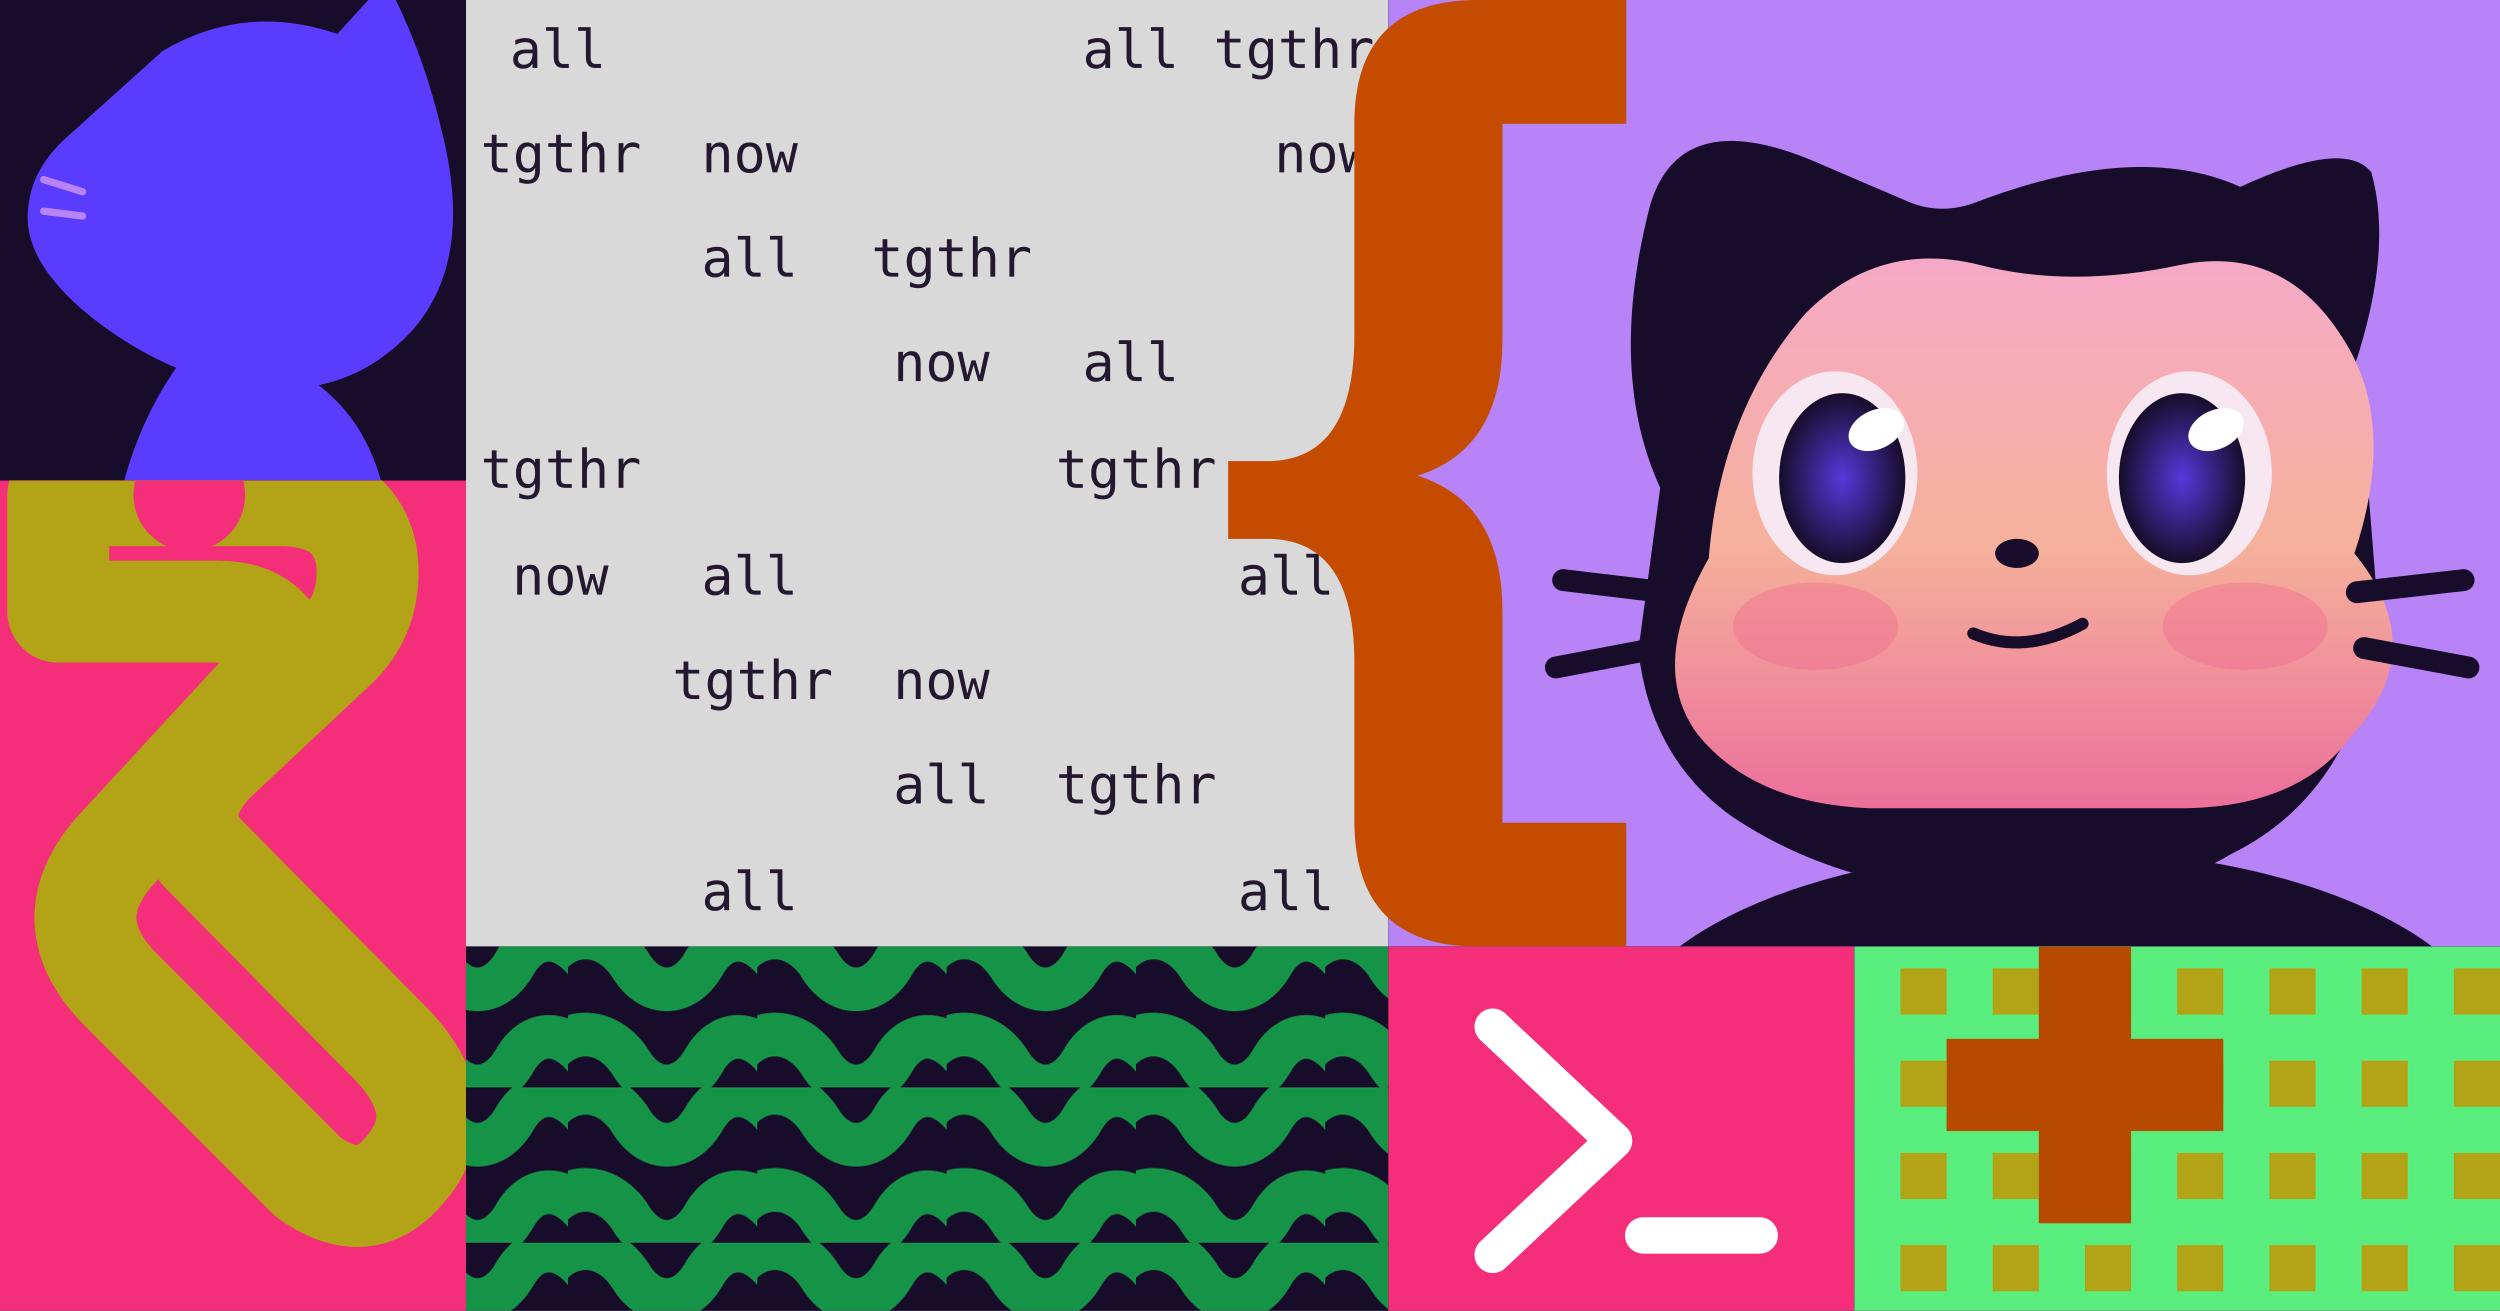
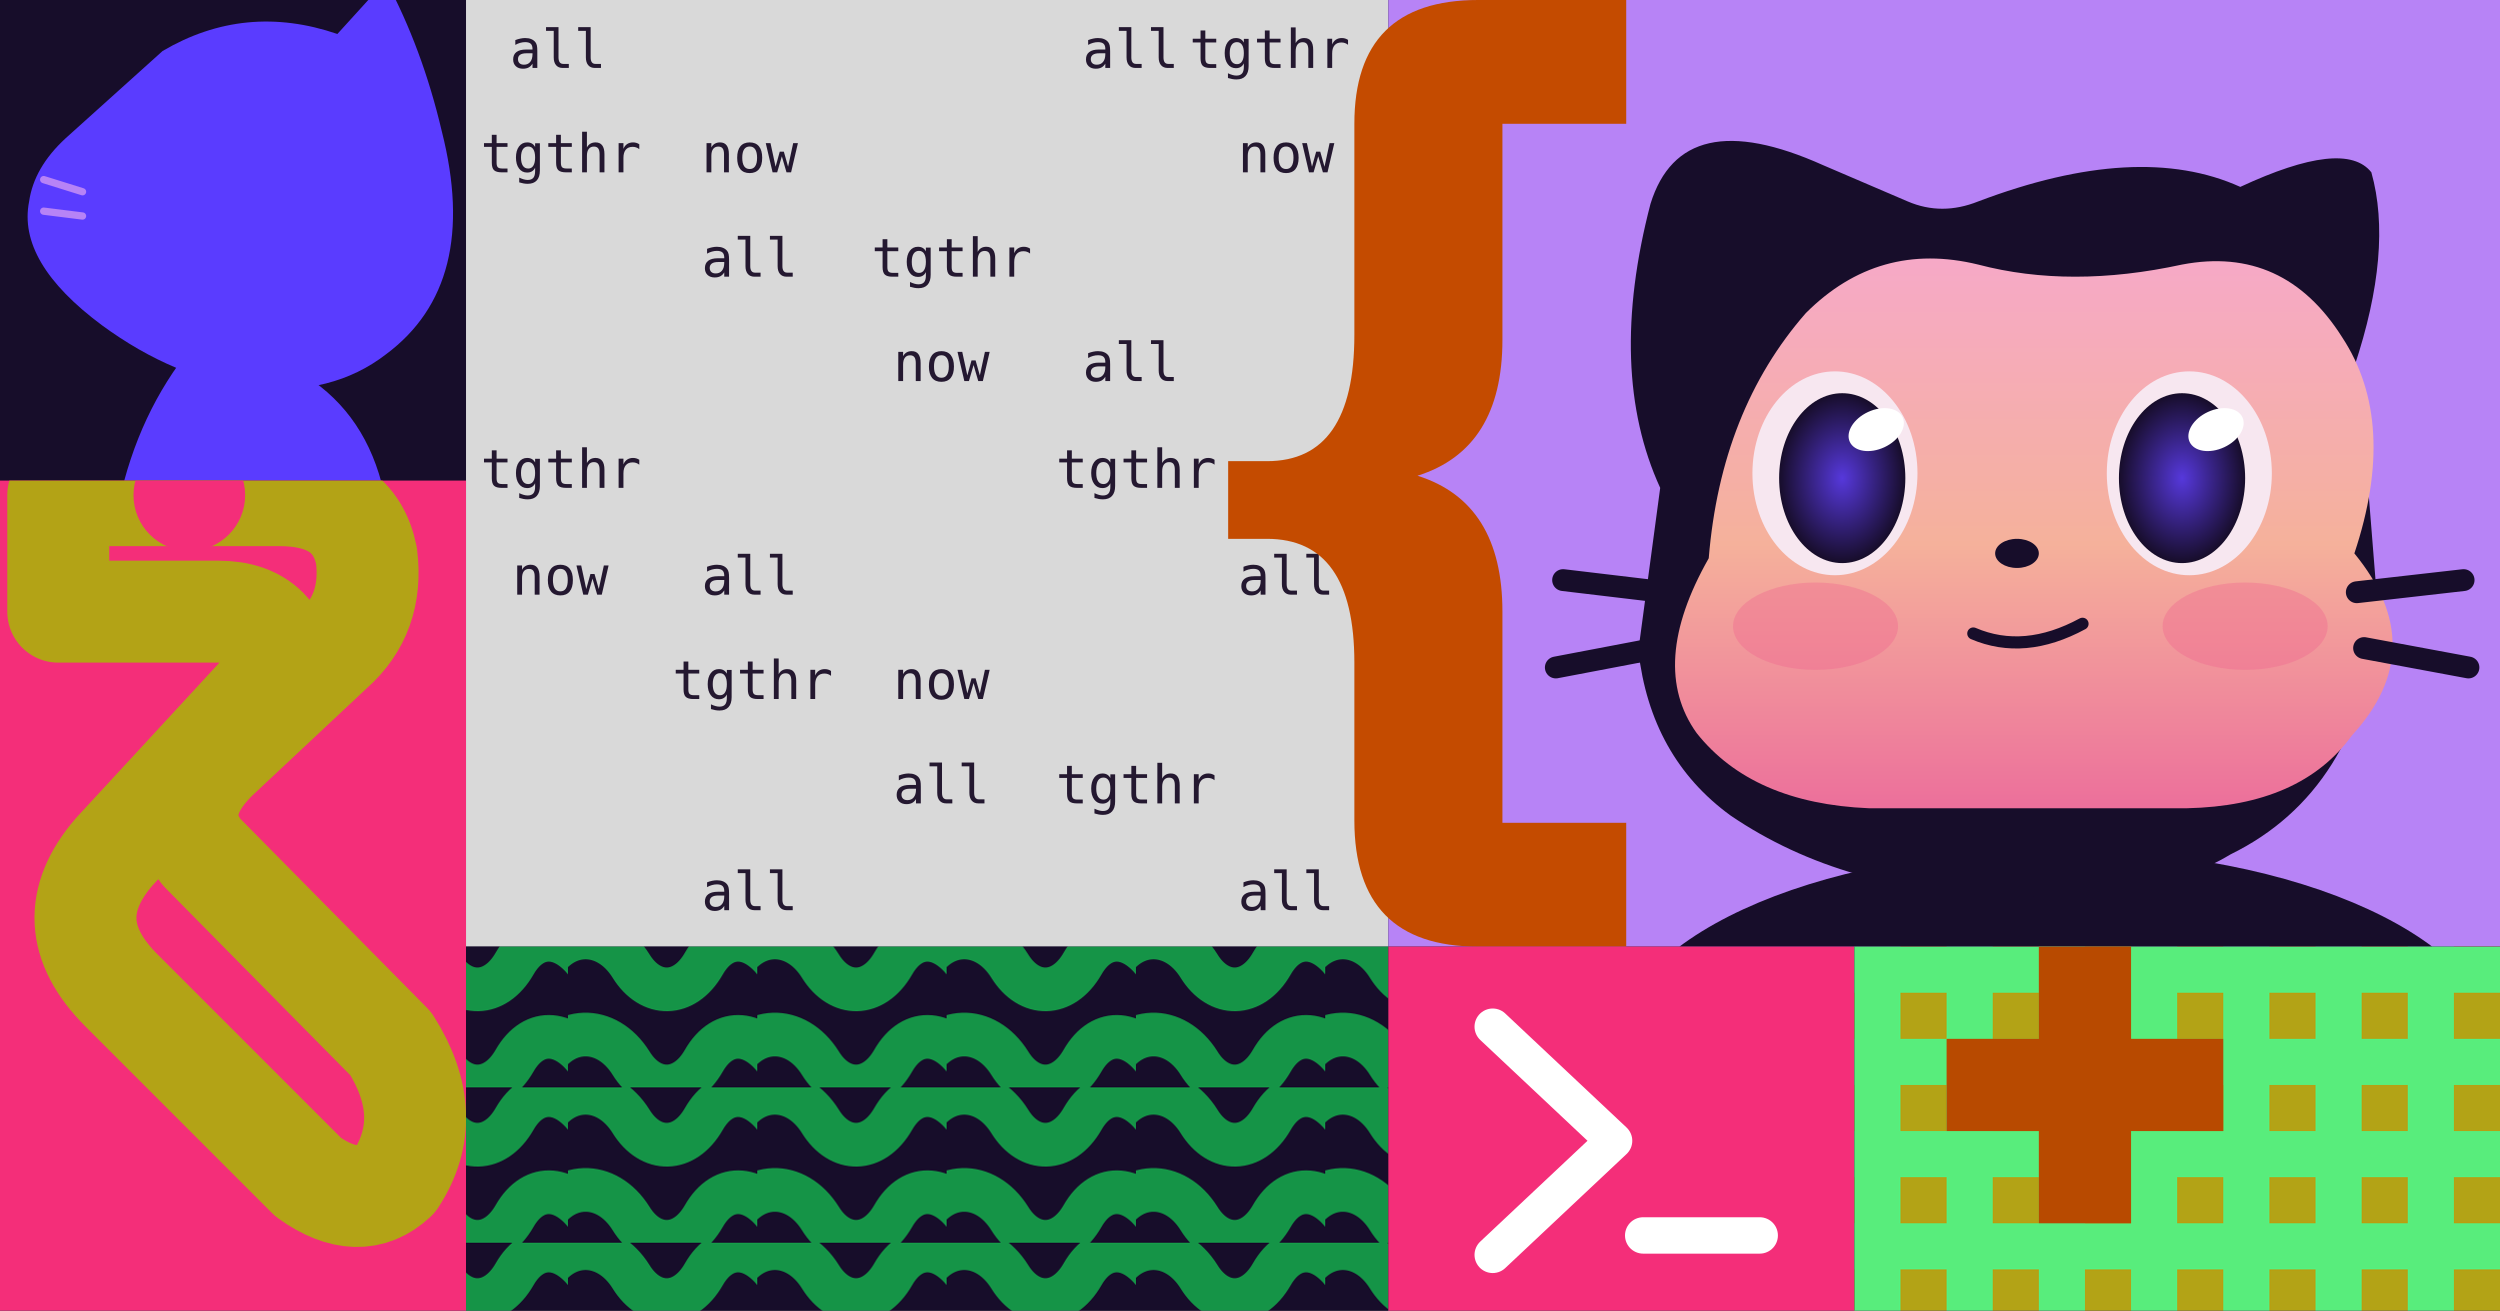
<svg xmlns="http://www.w3.org/2000/svg" viewBox="0 0 1030 540" role="img" aria-labelledby="title desc">
  <defs>
    <linearGradient id="face" x1="0" y1="0" x2="0" y2="1">
      <stop offset="0" stop-color="#f6a9c7" />
      <stop offset=".52" stop-color="#f5b19b" />
      <stop offset="1" stop-color="#ec6f9b" />
    </linearGradient>
    <radialGradient id="eye">
      <stop offset="0" stop-color="#5638db" />
      <stop offset="1" stop-color="#170d2a" />
    </radialGradient>
    <pattern id="repeat" width="78" height="64" patternUnits="userSpaceOnUse">
      <rect width="78" height="64" fill="#170d2a" />
      <path d="M-12 16 C-3 -2 16 -2 26 14 C34 27 48 27 56 13 C64 -1 78 0 88 16 M-12 56 C-3 38 16 38 26 54 C34 67 48 67 56 53 C64 39 78 40 88 56" fill="none" stroke="#159447" stroke-width="18" stroke-linecap="round" />
    </pattern>
-     <pattern id="pixels" width="38" height="38" patternUnits="userSpaceOnUse" patternTransform="translate(4 0)">
+     <pattern id="pixels" x="764" y="390" width="38" height="38" patternUnits="userSpaceOnUse">
      <rect width="38" height="38" fill="#58ed7c" />
      <rect x="19" y="19" width="19" height="19" fill="#b3a316" />
    </pattern>
    <clipPath id="words-tile">
      <rect x="192" y="0" width="380" height="390" />
    </clipPath>
    <clipPath id="branch-tile">
      <rect x="0" y="198" width="192" height="342" />
    </clipPath>
    <clipPath id="mona-tile">
      <rect x="572" y="0" width="458" height="390" />
    </clipPath>
    <clipPath id="silhouette-tile">
      <rect width="192" height="198" />
    </clipPath>
  </defs>
  <rect width="1030" height="540" fill="#170d2a" />
  <g clip-path="url(#silhouette-tile)" fill="#5a3cff">
    <path d="M27 57 67 21 Q101 1 139 14 L159 -8 Q174 20 182 54 Q198 117 159 146 Q137 163 104 160 Q72 156 42 134 Q7 108 12 83 Q14 69 27 57Z" />
    <path d="M79 143 Q106 142 129 157 Q153 174 159 207 L49 207 Q57 170 79 143Z" />
    <path d="M18 74 34 79 M18 87 34 89" fill="none" stroke="#b783f6" stroke-width="3" stroke-linecap="round" />
  </g>
  <rect x="192" width="380" height="390" fill="#d9d9d9" />
  <g clip-path="url(#words-tile)" fill="#241830" font-family="ui-monospace, SFMono-Regular, Menlo, Consolas, monospace" font-size="22">
    <text x="210" y="28">all</text>
    <text x="446" y="28">all</text>
-     <text x="500" y="28">tgthr</text>
+     <text x="490" y="28">tgthr</text>
    <text x="198" y="71">tgthr</text>
    <text x="289" y="71">now</text>
-     <text x="525" y="71">now</text>
+     <text x="510" y="71">now</text>
    <text x="289" y="114">all</text>
    <text x="359" y="114">tgthr</text>
    <text x="368" y="157">now</text>
    <text x="446" y="157">all</text>
    <text x="198" y="201">tgthr</text>
    <text x="435" y="201">tgthr</text>
    <text x="211" y="245">now</text>
    <text x="289" y="245">all</text>
    <text x="510" y="245">all</text>
    <text x="277" y="288">tgthr</text>
    <text x="368" y="288">now</text>
    <text x="368" y="331">all</text>
    <text x="435" y="331">tgthr</text>
    <text x="289" y="375">all</text>
    <text x="510" y="375">all</text>
  </g>
  <rect x="572" width="458" height="390" fill="#b783f6" />
  <g clip-path="url(#mona-tile)">
    <ellipse cx="847" cy="434" rx="182" ry="84" fill="#170d2a" />
    <path d="M684 201 Q662 153 680 84 Q693 42 751 68 L786 83 Q800 89 815 83 Q881 58 923 77 Q966 57 977 71 Q986 103 970 151 Q964 171 976 205 L980 255 Q972 326 919 352 Q884 373 828 369 Q760 368 713 336 Q680 312 675 268Z" fill="#170d2a" />
    <path d="M704 230 Q709 169 744 129 Q774 99 815 109 Q853 119 899 109 Q941 101 965 139 Q988 174 970 228 Q1002 267 969 303 Q948 332 901 333 L770 333 Q722 331 699 302 Q679 274 704 230Z" fill="url(#face)" />
    <ellipse cx="748" cy="258" rx="34" ry="18" fill="#ef628d" opacity=".36" />
    <ellipse cx="925" cy="258" rx="34" ry="18" fill="#ef628d" opacity=".36" />
    <ellipse cx="756" cy="195" rx="34" ry="42" fill="#f7e7f0" />
    <ellipse cx="902" cy="195" rx="34" ry="42" fill="#f7e7f0" />
    <ellipse cx="759" cy="197" rx="26" ry="35" fill="url(#eye)" />
    <ellipse cx="899" cy="197" rx="26" ry="35" fill="url(#eye)" />
    <ellipse cx="773" cy="177" rx="12" ry="8" transform="rotate(-25 773 177)" fill="#fff" />
    <ellipse cx="913" cy="177" rx="12" ry="8" transform="rotate(-25 913 177)" fill="#fff" />
    <ellipse cx="831" cy="228" rx="9" ry="6" fill="#170d2a" />
    <path d="M813 261 Q834 270 858 257" fill="none" stroke="#170d2a" stroke-width="5" stroke-linecap="round" />
    <g fill="none" stroke="#170d2a" stroke-width="9" stroke-linecap="round">
      <path d="M686 244 644 239 M683 267 641 275 M971 244 1015 239 M974 267 1017 275" />
    </g>
  </g>
  <path d="M670 0 H609 Q558 0 558 51 V138 Q558 190 522 190 H506 V222 H522 Q558 222 558 273 V338 Q558 390 609 390 H670 V339 H619 V252 Q619 207 584 196 Q619 185 619 140 V51 H670Z" fill="#c44b00" />
  <rect y="198" width="192" height="342" fill="#f42e79" />
  <g clip-path="url(#branch-tile)">
-     <path d="M24 204 H115 Q146 204 151 229 Q154 253 137 268 L89 313 Q69 333 83 351 L161 430 Q190 460 163 486 Q148 500 127 485 L50 408 Q22 380 47 351 L107 286 Q121 270 110 259 Q103 252 90 252 H24Z" fill="none" stroke="#b3a316" stroke-width="42" stroke-linecap="round" stroke-linejoin="round" />
+     <path d="M24 204 H115 Q146 204 151 229 Q154 253 137 268 L89 313 Q69 333 83 351 L161 430 Q180 460 163 486 Q148 500 127 485 L50 408 Q22 380 47 351 L107 286 Q121 270 110 259 Q103 252 90 252 H24Z" fill="none" stroke="#b3a316" stroke-width="42" stroke-linecap="round" stroke-linejoin="round" />
    <circle cx="78" cy="204" r="23" fill="#f42e79" />
  </g>
  <rect x="192" y="390" width="380" height="150" fill="url(#repeat)" />
  <rect x="572" y="390" width="192" height="150" fill="#f42e79" />
  <g fill="none" stroke="#fff" stroke-width="15" stroke-linecap="round" stroke-linejoin="round">
    <path d="M615 423 665 470 615 517" />
    <path d="M677 509 H725" />
  </g>
  <rect x="764" y="390" width="266" height="150" fill="url(#pixels)" />
  <path d="M840 390 H878 V428 H916 V466 H878 V504 H840 V466 H802 V428 H840Z" fill="#b84a00" />
</svg>
